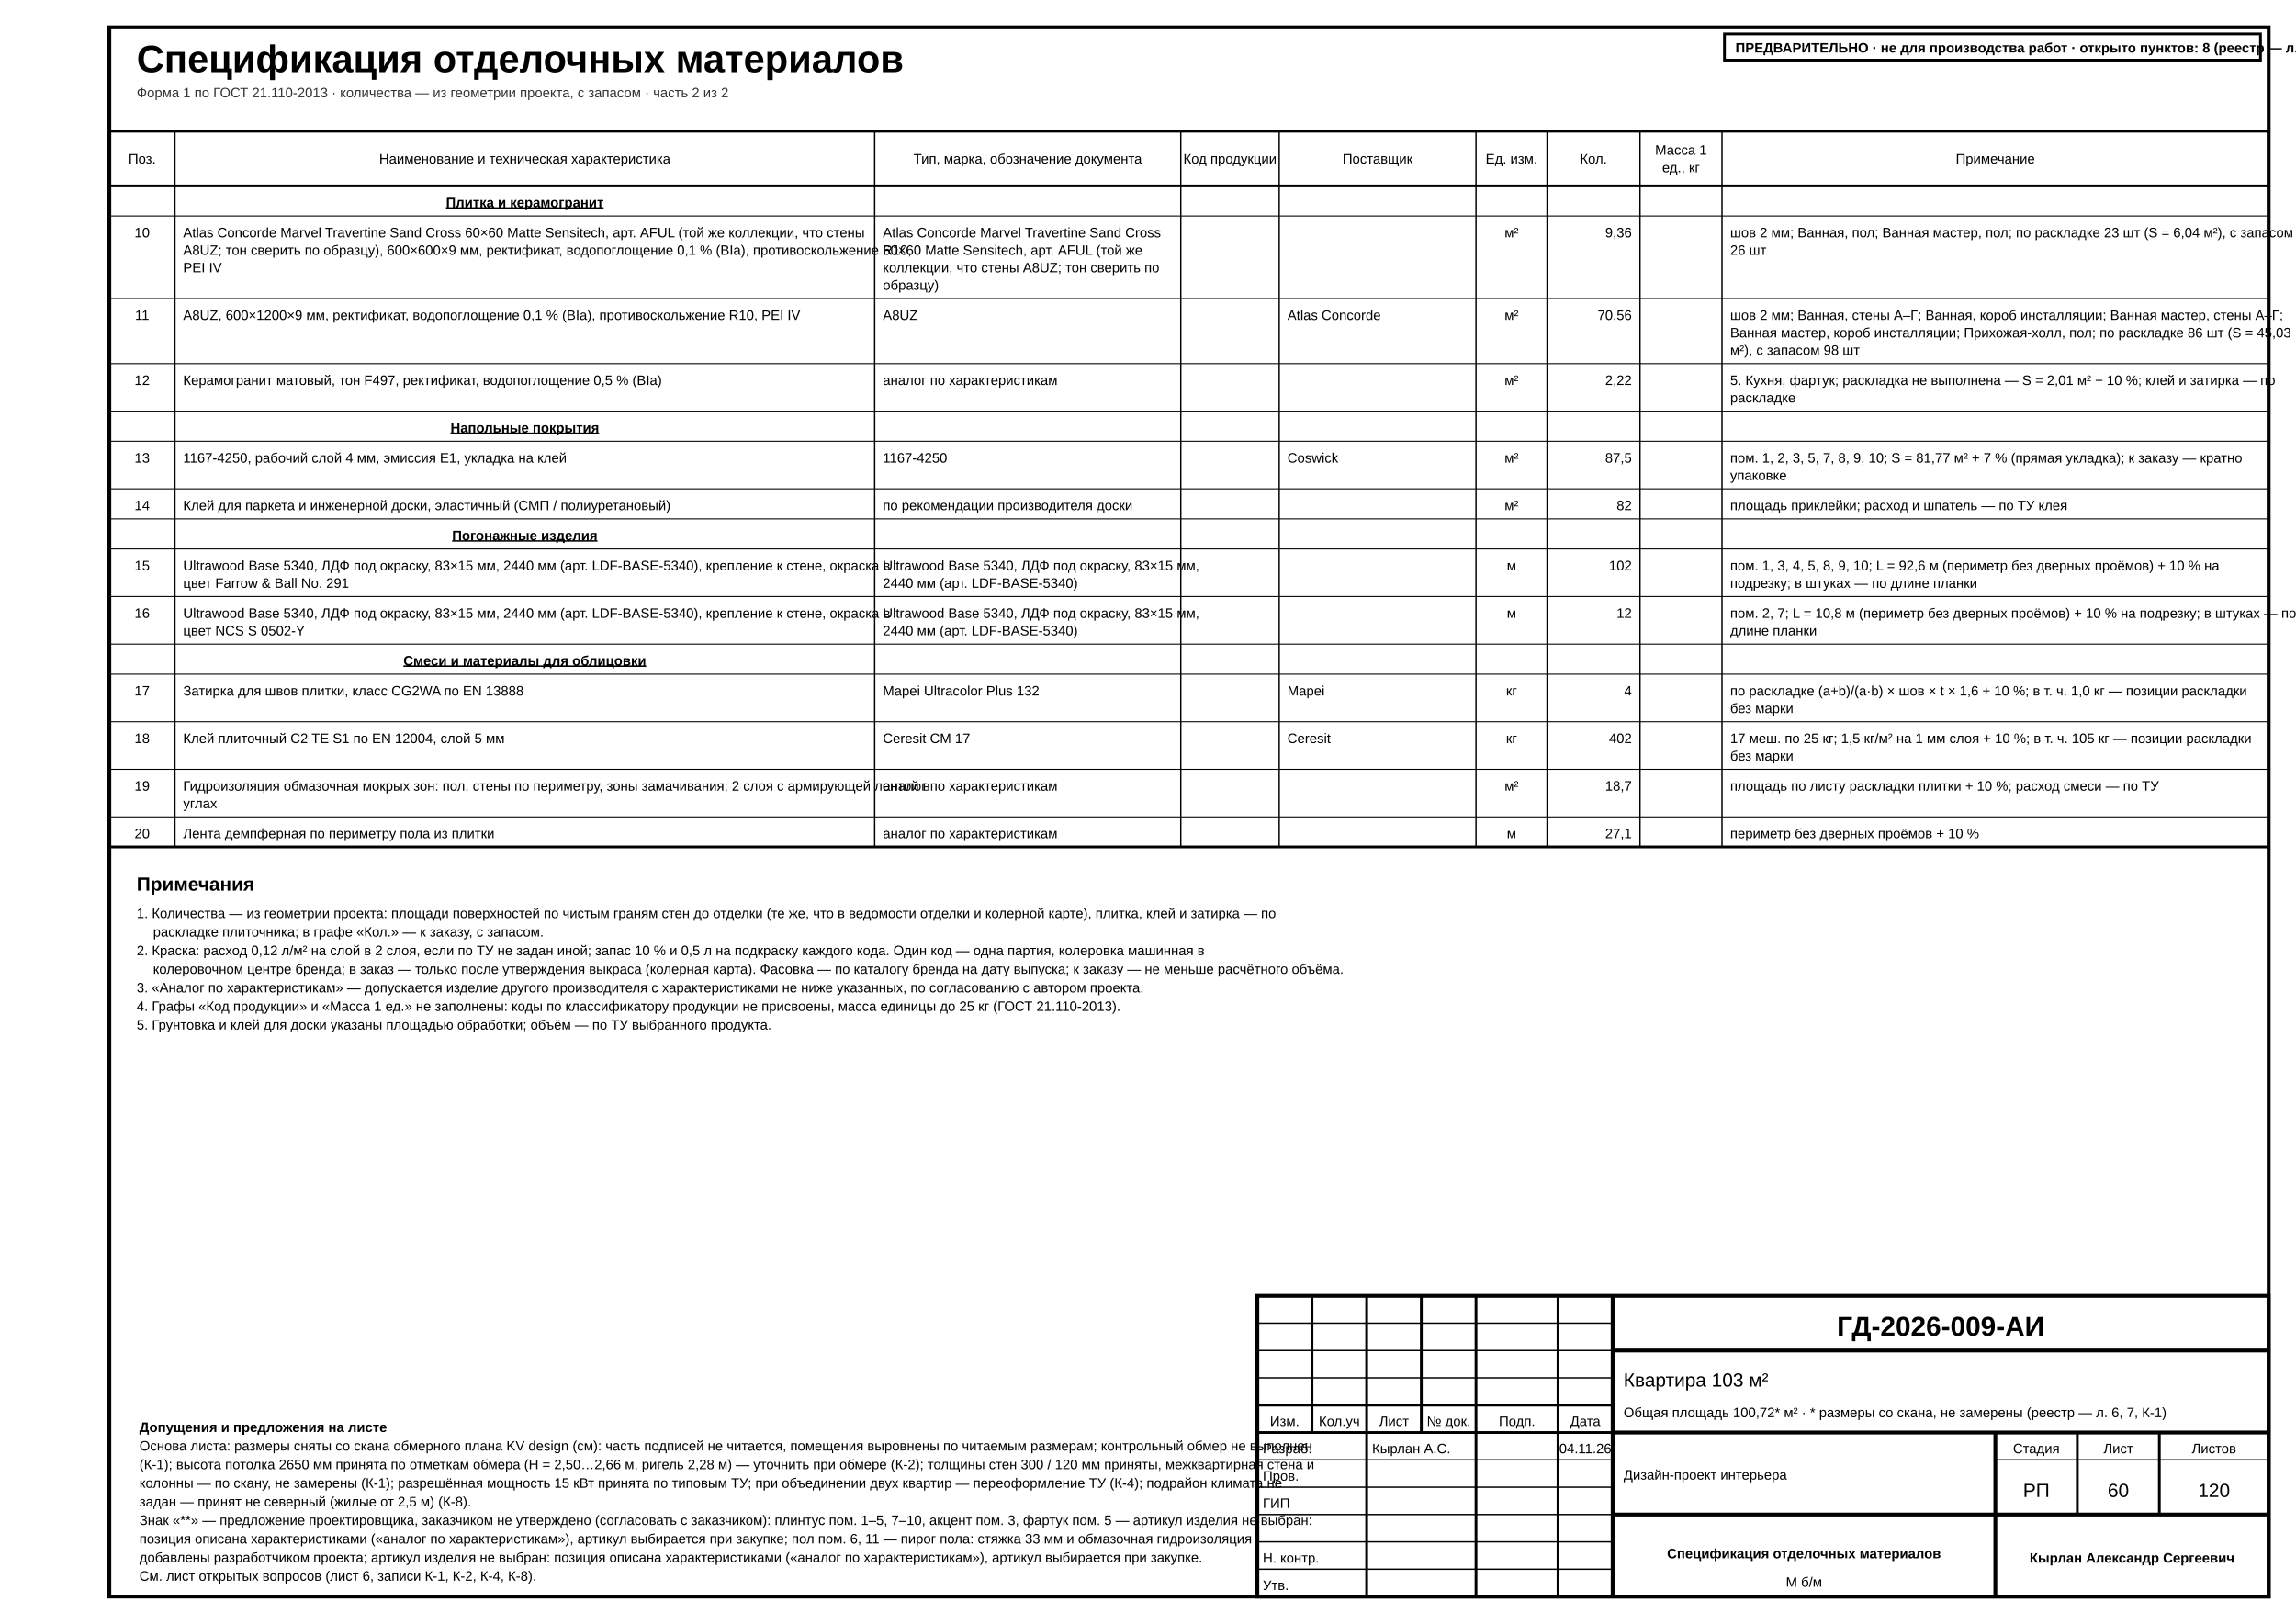
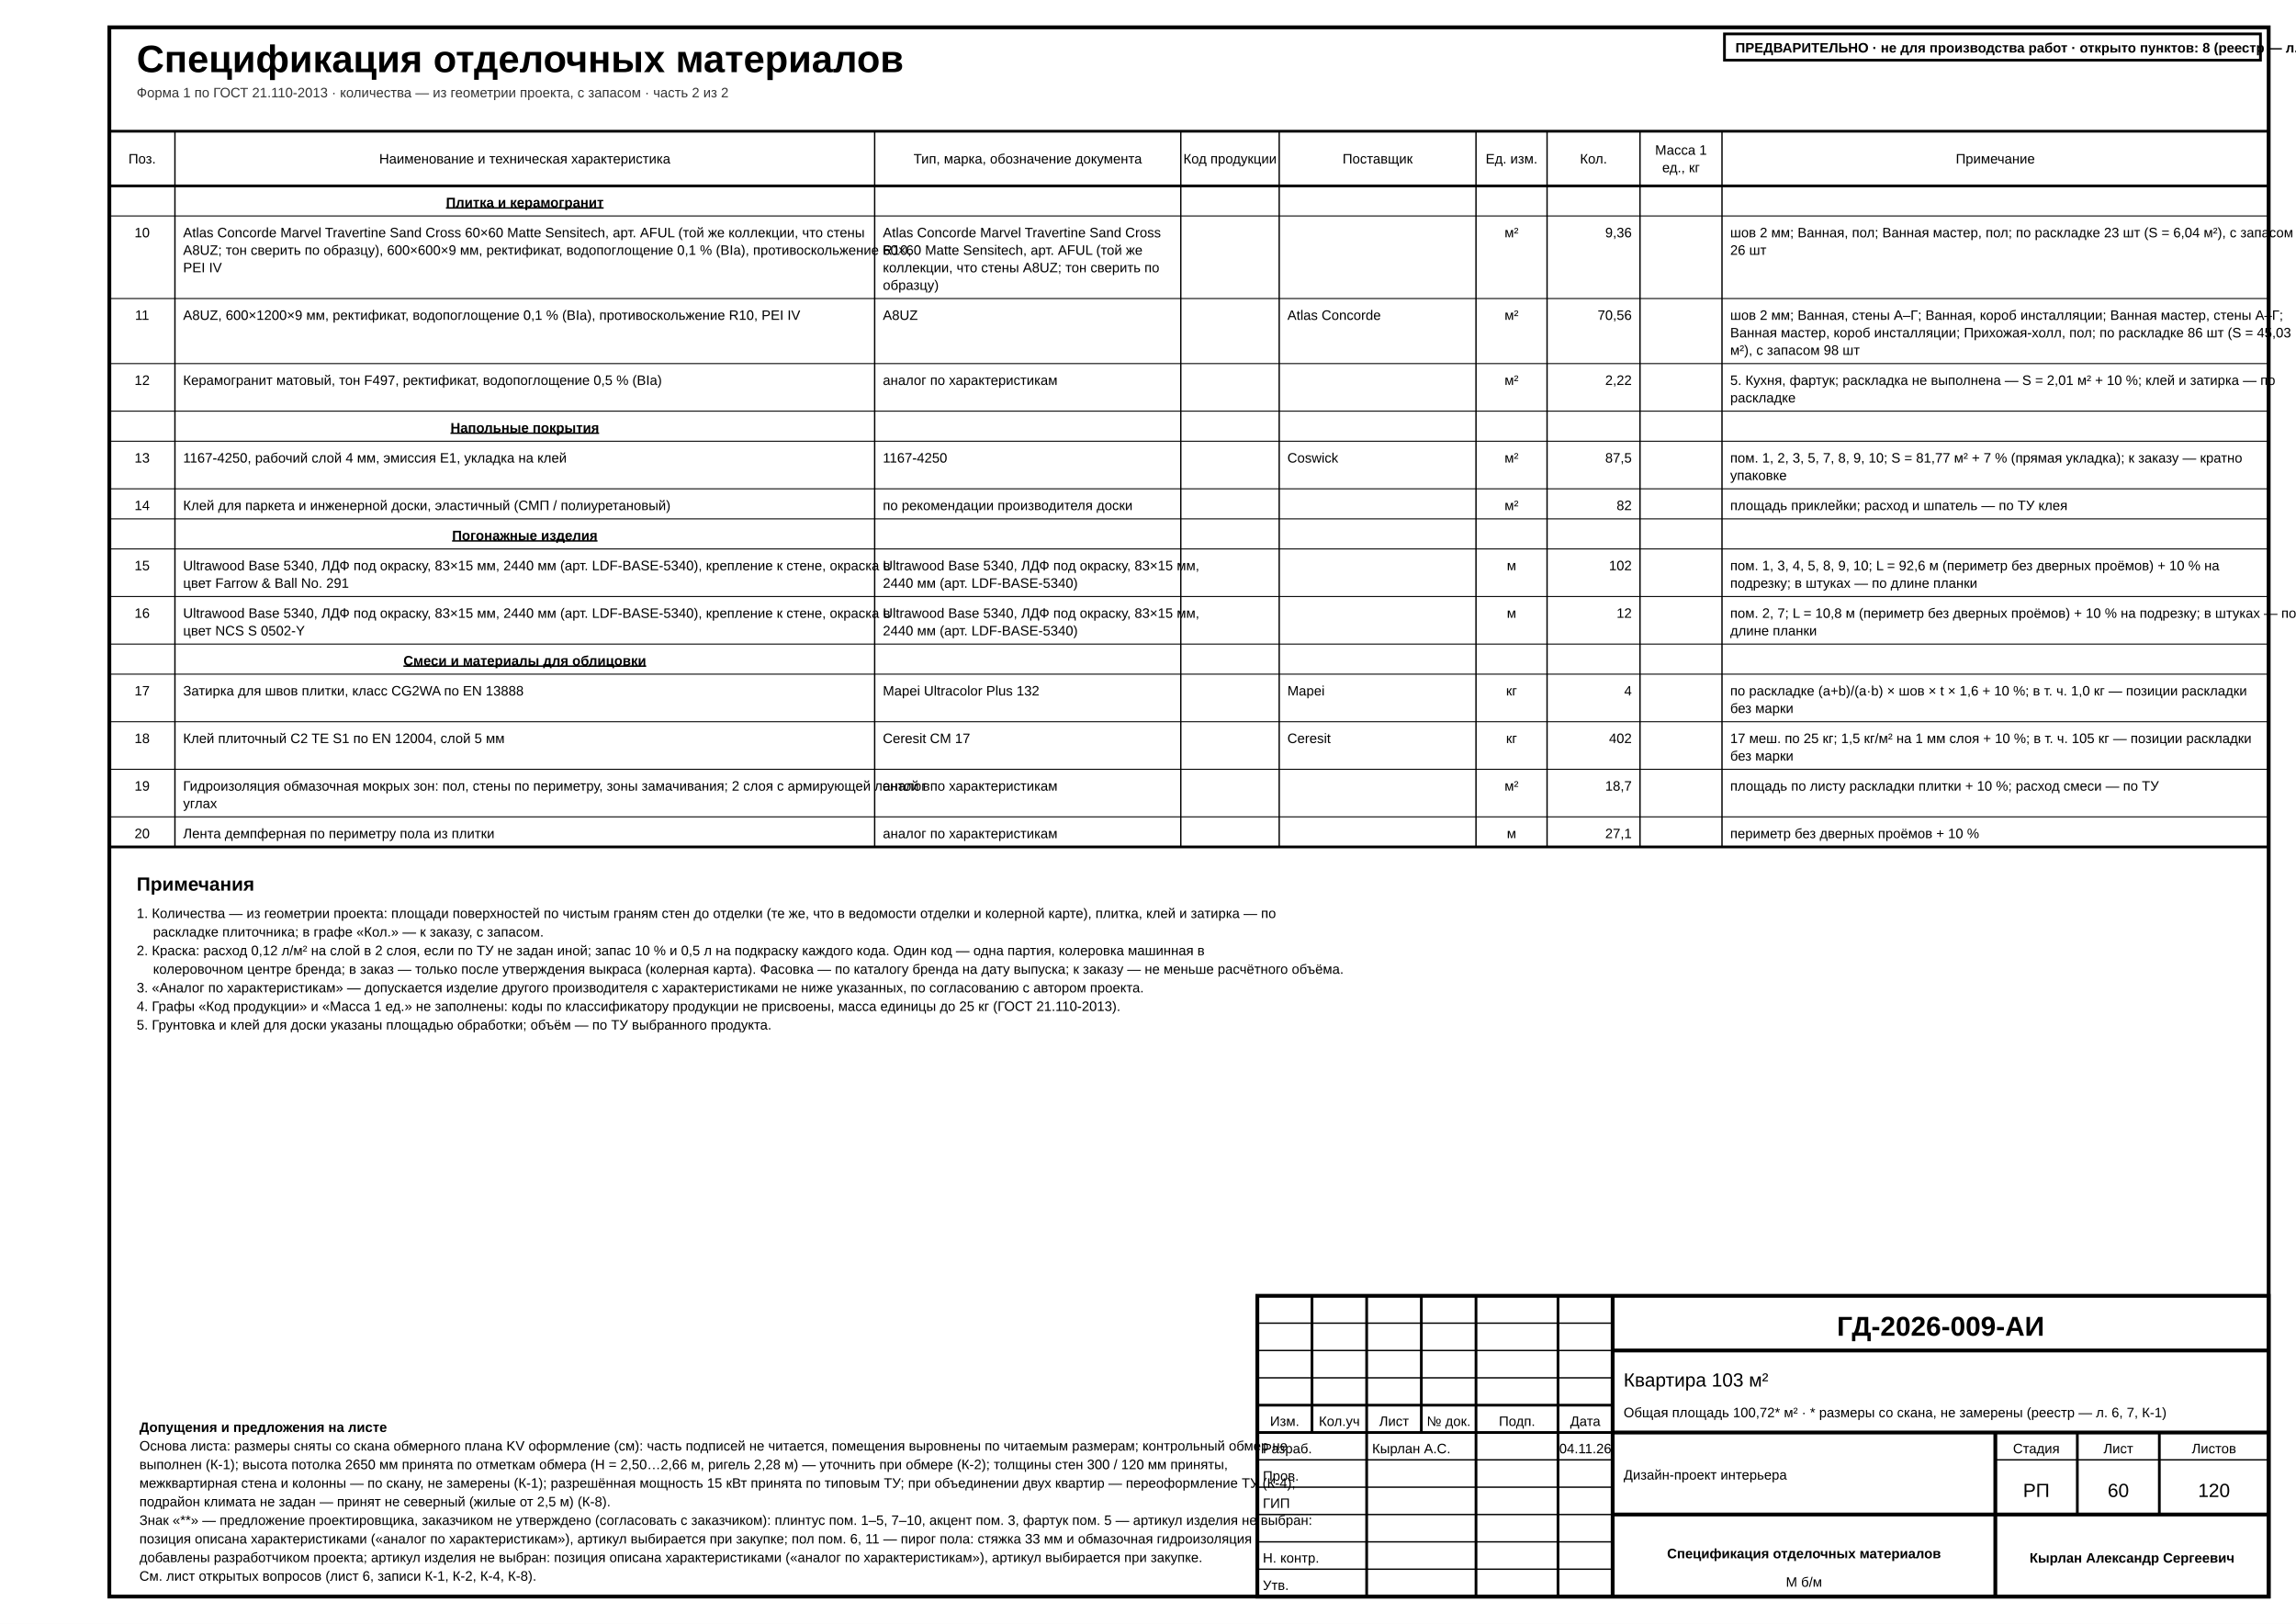
<svg xmlns="http://www.w3.org/2000/svg" width="420mm" height="297mm" viewBox="0 0 420 297" font-family="'GOST type A','ISOCPEUR','Arial Narrow',Arial,sans-serif" data-title="Спецификация отделочных материалов" data-sheet="spec" data-scale="б/м">
  <rect width="420" height="297" fill="#fff" />
  <rect x="20" y="5" width="395" height="287" fill="none" stroke="#000" stroke-width="0.7" />
  <g data-el="sheet-title">
    <text x="25" y="13.2" font-size="7" font-weight="700" fill="#000">Спецификация отделочных материалов</text>
  </g>
  <text x="25" y="17.8" font-size="2.5" fill="#333">Форма 1 по ГОСТ 21.110-2013 · количества — из геометрии проекта, с запасом · часть 2 из 2</text>
  <g data-el="spec">
    <rect x="20" y="24" width="395" height="130.9" fill="none" stroke="#000" stroke-width="0.5" />
    <line x1="20" y1="34" x2="415" y2="34" stroke="#000" stroke-width="0.5" />
    <text x="26" y="29.9" font-size="2.5" text-anchor="middle" data-fit="10.5" fill="#000">Поз.</text>
    <line x1="32" y1="24" x2="32" y2="154.9" stroke="#000" stroke-width="0.25" />
    <text x="96" y="29.9" font-size="2.5" text-anchor="middle" data-fit="126.5" fill="#000">Наименование и техническая характеристика</text>
    <line x1="160" y1="24" x2="160" y2="154.9" stroke="#000" stroke-width="0.25" />
    <text x="188" y="29.9" font-size="2.5" text-anchor="middle" data-fit="54.5" fill="#000">Тип, марка, обозначение документа</text>
    <line x1="216" y1="24" x2="216" y2="154.9" stroke="#000" stroke-width="0.25" />
    <text x="225" y="29.9" font-size="2.5" text-anchor="middle" textLength="14.13" lengthAdjust="spacingAndGlyphs" data-fit="16.5" fill="#000">Код продукции</text>
    <line x1="234" y1="24" x2="234" y2="154.9" stroke="#000" stroke-width="0.25" />
    <text x="252" y="29.9" font-size="2.5" text-anchor="middle" data-fit="34.5" fill="#000">Поставщик</text>
    <line x1="270" y1="24" x2="270" y2="154.9" stroke="#000" stroke-width="0.25" />
    <text x="276.5" y="29.9" font-size="2.5" text-anchor="middle" data-fit="11.5" fill="#000">Ед. изм.</text>
    <line x1="283" y1="24" x2="283" y2="154.9" stroke="#000" stroke-width="0.25" />
    <text x="291.5" y="29.9" font-size="2.5" text-anchor="middle" data-fit="15.5" fill="#000">Кол.</text>
    <line x1="300" y1="24" x2="300" y2="154.9" stroke="#000" stroke-width="0.25" />
    <text x="307.5" y="28.3" font-size="2.5" text-anchor="middle" data-fit="13.5" fill="#000">Масса 1</text>
    <text x="307.5" y="31.5" font-size="2.5" text-anchor="middle" data-fit="13.5" fill="#000">ед., кг</text>
    <line x1="315" y1="24" x2="315" y2="154.9" stroke="#000" stroke-width="0.25" />
    <text x="365" y="29.9" font-size="2.5" text-anchor="middle" data-fit="98.5" fill="#000">Примечание</text>
    <text x="96" y="37.9" font-size="2.5" text-anchor="middle" font-weight="700" text-decoration="underline" fill="#000">Плитка и керамогранит</text>
    <line x1="20" y1="39.5" x2="415" y2="39.5" stroke="#000" stroke-width="0.18" />
    <g data-el="spec-row" data-kind="tile" data-row="10" data-unit="м²" data-q="9.36">
      <text x="26" y="43.4" font-size="2.5" text-anchor="middle" data-fit="9" fill="#000">10</text>
      <text x="33.5" y="43.4" font-size="2.5" text-anchor="start" textLength="103.76" lengthAdjust="spacingAndGlyphs" data-fit="125" fill="#000">Atlas Concorde Marvel Travertine Sand Cross 60×60 Matte Sensitech, арт. AFUL (той же коллекции, что стены</text>
      <text x="33.5" y="46.6" font-size="2.5" text-anchor="start" textLength="110.55" lengthAdjust="spacingAndGlyphs" data-fit="125" fill="#000">A8UZ; тон сверить по образцу), 600×600×9 мм, ректификат, водопоглощение 0,1 % (BIa), противоскольжение R10,</text>
      <text x="33.5" y="49.8" font-size="2.5" text-anchor="start" data-fit="125" fill="#000">PEI IV</text>
      <text x="161.5" y="43.4" font-size="2.5" text-anchor="start" data-fit="53" fill="#000">Atlas Concorde Marvel Travertine Sand Cross</text>
      <text x="161.5" y="46.6" font-size="2.5" text-anchor="start" data-fit="53" fill="#000">60×60 Matte Sensitech, арт. AFUL (той же</text>
      <text x="161.5" y="49.8" font-size="2.5" text-anchor="start" data-fit="53" fill="#000">коллекции, что стены A8UZ; тон сверить по</text>
      <text x="161.5" y="53" font-size="2.5" text-anchor="start" data-fit="53" fill="#000">образцу)</text>
      <text x="225" y="43.4" font-size="2.5" text-anchor="middle" data-fit="15" fill="#000" />
      <text x="235.5" y="43.4" font-size="2.5" text-anchor="start" data-fit="33" fill="#000" />
      <text x="276.5" y="43.4" font-size="2.5" text-anchor="middle" data-fit="10" fill="#000">м²</text>
      <text x="298.5" y="43.4" font-size="2.5" text-anchor="end" data-fit="14" fill="#000">9,36</text>
      <text x="307.5" y="43.4" font-size="2.5" text-anchor="middle" data-fit="12" fill="#000" />
      <text x="316.5" y="43.4" font-size="2.5" text-anchor="start" textLength="86.48" lengthAdjust="spacingAndGlyphs" data-fit="97" fill="#000">шов 2 мм; Ванная, пол; Ванная мастер, пол; по раскладке 23 шт (S = 6,04 м²), с запасом</text>
      <text x="316.5" y="46.6" font-size="2.5" text-anchor="start" data-fit="97" fill="#000">26 шт</text>
    </g>
    <line x1="20" y1="54.6" x2="415" y2="54.6" stroke="#000" stroke-width="0.18" />
    <g data-el="spec-row" data-kind="tile" data-row="11" data-unit="м²" data-q="70.56">
      <text x="26" y="58.5" font-size="2.5" text-anchor="middle" data-fit="9" fill="#000">11</text>
      <text x="33.5" y="58.5" font-size="2.5" text-anchor="start" data-fit="125" fill="#000">A8UZ, 600×1200×9 мм, ректификат, водопоглощение 0,1 % (BIa), противоскольжение R10, PEI IV</text>
      <text x="161.5" y="58.5" font-size="2.5" text-anchor="start" data-fit="53" fill="#000">A8UZ</text>
      <text x="225" y="58.5" font-size="2.5" text-anchor="middle" data-fit="15" fill="#000" />
      <text x="235.5" y="58.5" font-size="2.5" text-anchor="start" data-fit="33" fill="#000">Atlas Concorde</text>
      <text x="276.5" y="58.5" font-size="2.5" text-anchor="middle" data-fit="10" fill="#000">м²</text>
      <text x="298.5" y="58.5" font-size="2.5" text-anchor="end" data-fit="14" fill="#000">70,56</text>
      <text x="307.5" y="58.5" font-size="2.5" text-anchor="middle" data-fit="12" fill="#000" />
      <text x="316.5" y="58.5" font-size="2.5" text-anchor="start" textLength="83.85" lengthAdjust="spacingAndGlyphs" data-fit="97" fill="#000">шов 2 мм; Ванная, стены А–Г; Ванная, короб инсталляции; Ванная мастер, стены А–Г;</text>
      <text x="316.5" y="61.7" font-size="2.5" text-anchor="start" textLength="85.02" lengthAdjust="spacingAndGlyphs" data-fit="97" fill="#000">Ванная мастер, короб инсталляции; Прихожая-холл, пол; по раскладке 86 шт (S = 45,03</text>
      <text x="316.5" y="64.9" font-size="2.5" text-anchor="start" data-fit="97" fill="#000">м²), с запасом 98 шт</text>
    </g>
    <line x1="20" y1="66.5" x2="415" y2="66.5" stroke="#000" stroke-width="0.18" />
    <g data-el="spec-row" data-kind="tile" data-row="12" data-unit="м²" data-q="2.22">
      <text x="26" y="70.4" font-size="2.5" text-anchor="middle" data-fit="9" fill="#000">12</text>
      <text x="33.5" y="70.4" font-size="2.5" text-anchor="start" data-fit="125" fill="#000">Керамогранит матовый, тон F497, ректификат, водопоглощение 0,5 % (BIa)</text>
      <text x="161.5" y="70.4" font-size="2.5" text-anchor="start" data-fit="53" fill="#000">аналог по характеристикам</text>
      <text x="225" y="70.4" font-size="2.5" text-anchor="middle" data-fit="15" fill="#000" />
      <text x="235.5" y="70.4" font-size="2.5" text-anchor="start" data-fit="33" fill="#000" />
      <text x="276.5" y="70.4" font-size="2.5" text-anchor="middle" data-fit="10" fill="#000">м²</text>
      <text x="298.5" y="70.4" font-size="2.5" text-anchor="end" data-fit="14" fill="#000">2,22</text>
      <text x="307.5" y="70.4" font-size="2.5" text-anchor="middle" data-fit="12" fill="#000" />
      <text x="316.5" y="70.4" font-size="2.5" text-anchor="start" textLength="83.83" lengthAdjust="spacingAndGlyphs" data-fit="97" fill="#000">5. Кухня, фартук; раскладка не выполнена — S = 2,01 м² + 10 %; клей и затирка — по</text>
      <text x="316.5" y="73.6" font-size="2.5" text-anchor="start" data-fit="97" fill="#000">раскладке</text>
    </g>
    <line x1="20" y1="75.2" x2="415" y2="75.2" stroke="#000" stroke-width="0.18" />
    <text x="96" y="79.1" font-size="2.5" text-anchor="middle" font-weight="700" text-decoration="underline" fill="#000">Напольные покрытия</text>
    <line x1="20" y1="80.7" x2="415" y2="80.7" stroke="#000" stroke-width="0.18" />
    <g data-el="spec-row" data-kind="floor" data-row="13" data-unit="м²" data-q="87.5">
      <text x="26" y="84.6" font-size="2.5" text-anchor="middle" data-fit="9" fill="#000">13</text>
      <text x="33.5" y="84.6" font-size="2.5" text-anchor="start" data-fit="125" fill="#000">1167-4250, рабочий слой 4 мм, эмиссия E1, укладка на клей</text>
      <text x="161.5" y="84.6" font-size="2.5" text-anchor="start" data-fit="53" fill="#000">1167-4250</text>
      <text x="225" y="84.6" font-size="2.5" text-anchor="middle" data-fit="15" fill="#000" />
      <text x="235.5" y="84.6" font-size="2.5" text-anchor="start" data-fit="33" fill="#000">Coswick</text>
      <text x="276.5" y="84.6" font-size="2.5" text-anchor="middle" data-fit="10" fill="#000">м²</text>
      <text x="298.5" y="84.6" font-size="2.5" text-anchor="end" data-fit="14" fill="#000">87,5</text>
      <text x="307.5" y="84.6" font-size="2.5" text-anchor="middle" data-fit="12" fill="#000" />
      <text x="316.5" y="84.6" font-size="2.5" text-anchor="start" data-fit="97" fill="#000">пом. 1, 2, 3, 5, 7, 8, 9, 10; S = 81,77 м² + 7 % (прямая укладка); к заказу — кратно</text>
      <text x="316.5" y="87.8" font-size="2.5" text-anchor="start" data-fit="97" fill="#000">упаковке</text>
    </g>
    <line x1="20" y1="89.4" x2="415" y2="89.4" stroke="#000" stroke-width="0.18" />
    <g data-el="spec-row" data-kind="floor-glue" data-row="14" data-unit="м²" data-q="82">
      <text x="26" y="93.3" font-size="2.5" text-anchor="middle" data-fit="9" fill="#000">14</text>
      <text x="33.5" y="93.3" font-size="2.5" text-anchor="start" data-fit="125" fill="#000">Клей для паркета и инженерной доски, эластичный (СМП / полиуретановый)</text>
      <text x="161.5" y="93.3" font-size="2.5" text-anchor="start" data-fit="53" fill="#000">по рекомендации производителя доски</text>
      <text x="225" y="93.3" font-size="2.5" text-anchor="middle" data-fit="15" fill="#000" />
      <text x="235.5" y="93.3" font-size="2.5" text-anchor="start" data-fit="33" fill="#000" />
      <text x="276.5" y="93.3" font-size="2.5" text-anchor="middle" data-fit="10" fill="#000">м²</text>
      <text x="298.5" y="93.3" font-size="2.5" text-anchor="end" data-fit="14" fill="#000">82</text>
      <text x="307.5" y="93.3" font-size="2.5" text-anchor="middle" data-fit="12" fill="#000" />
      <text x="316.5" y="93.3" font-size="2.5" text-anchor="start" data-fit="97" fill="#000">площадь приклейки; расход и шпатель — по ТУ клея</text>
    </g>
    <line x1="20" y1="94.9" x2="415" y2="94.9" stroke="#000" stroke-width="0.18" />
    <text x="96" y="98.8" font-size="2.5" text-anchor="middle" font-weight="700" text-decoration="underline" fill="#000">Погонажные изделия</text>
    <line x1="20" y1="100.4" x2="415" y2="100.4" stroke="#000" stroke-width="0.18" />
    <g data-el="spec-row" data-kind="skirting" data-row="15" data-unit="м" data-q="102" data-code="Farrow &amp; Ball No. 291">
      <text x="26" y="104.3" font-size="2.5" text-anchor="middle" data-fit="9" fill="#000">15</text>
      <text x="33.5" y="104.3" font-size="2.5" text-anchor="start" textLength="107.58" lengthAdjust="spacingAndGlyphs" data-fit="125" fill="#000">Ultrawood Base 5340, ЛДФ под окраску, 83×15 мм, 2440 мм (арт. LDF-BASE-5340), крепление к стене, окраска в</text>
      <text x="33.5" y="107.5" font-size="2.5" text-anchor="start" data-fit="125" fill="#000">цвет Farrow &amp; Ball No. 291</text>
      <text x="161.5" y="104.3" font-size="2.5" text-anchor="start" textLength="48.17" lengthAdjust="spacingAndGlyphs" data-fit="53" fill="#000">Ultrawood Base 5340, ЛДФ под окраску, 83×15 мм,</text>
      <text x="161.5" y="107.5" font-size="2.5" text-anchor="start" data-fit="53" fill="#000">2440 мм (арт. LDF-BASE-5340)</text>
      <text x="225" y="104.3" font-size="2.5" text-anchor="middle" data-fit="15" fill="#000" />
      <text x="235.5" y="104.3" font-size="2.5" text-anchor="start" data-fit="33" fill="#000" />
      <text x="276.5" y="104.3" font-size="2.5" text-anchor="middle" data-fit="10" fill="#000">м</text>
      <text x="298.5" y="104.3" font-size="2.5" text-anchor="end" data-fit="14" fill="#000">102</text>
      <text x="307.5" y="104.3" font-size="2.5" text-anchor="middle" data-fit="12" fill="#000" />
      <text x="316.5" y="104.3" font-size="2.5" text-anchor="start" data-fit="97" fill="#000">пом. 1, 3, 4, 5, 8, 9, 10; L = 92,6 м (периметр без дверных проёмов) + 10 % на</text>
      <text x="316.5" y="107.5" font-size="2.5" text-anchor="start" data-fit="97" fill="#000">подрезку; в штуках — по длине планки</text>
    </g>
    <line x1="20" y1="109.1" x2="415" y2="109.1" stroke="#000" stroke-width="0.18" />
    <g data-el="spec-row" data-kind="skirting" data-row="16" data-unit="м" data-q="12" data-code="NCS S 0502-Y">
      <text x="26" y="113" font-size="2.5" text-anchor="middle" data-fit="9" fill="#000">16</text>
      <text x="33.5" y="113" font-size="2.5" text-anchor="start" textLength="107.58" lengthAdjust="spacingAndGlyphs" data-fit="125" fill="#000">Ultrawood Base 5340, ЛДФ под окраску, 83×15 мм, 2440 мм (арт. LDF-BASE-5340), крепление к стене, окраска в</text>
      <text x="33.5" y="116.2" font-size="2.5" text-anchor="start" data-fit="125" fill="#000">цвет NCS S 0502-Y</text>
      <text x="161.5" y="113" font-size="2.5" text-anchor="start" textLength="48.17" lengthAdjust="spacingAndGlyphs" data-fit="53" fill="#000">Ultrawood Base 5340, ЛДФ под окраску, 83×15 мм,</text>
      <text x="161.5" y="116.2" font-size="2.5" text-anchor="start" data-fit="53" fill="#000">2440 мм (арт. LDF-BASE-5340)</text>
      <text x="225" y="113" font-size="2.5" text-anchor="middle" data-fit="15" fill="#000" />
      <text x="235.5" y="113" font-size="2.5" text-anchor="start" data-fit="33" fill="#000" />
      <text x="276.5" y="113" font-size="2.5" text-anchor="middle" data-fit="10" fill="#000">м</text>
      <text x="298.5" y="113" font-size="2.5" text-anchor="end" data-fit="14" fill="#000">12</text>
      <text x="307.5" y="113" font-size="2.5" text-anchor="middle" data-fit="12" fill="#000" />
      <text x="316.5" y="113" font-size="2.5" text-anchor="start" textLength="86.86" lengthAdjust="spacingAndGlyphs" data-fit="97" fill="#000">пом. 2, 7; L = 10,8 м (периметр без дверных проёмов) + 10 % на подрезку; в штуках — по</text>
      <text x="316.5" y="116.2" font-size="2.5" text-anchor="start" data-fit="97" fill="#000">длине планки</text>
    </g>
    <line x1="20" y1="117.8" x2="415" y2="117.8" stroke="#000" stroke-width="0.18" />
    <text x="96" y="121.7" font-size="2.5" text-anchor="middle" font-weight="700" text-decoration="underline" fill="#000">Смеси и материалы для облицовки</text>
    <line x1="20" y1="123.3" x2="415" y2="123.3" stroke="#000" stroke-width="0.18" />
    <g data-el="spec-row" data-kind="grout" data-row="17" data-unit="кг" data-q="4">
      <text x="26" y="127.2" font-size="2.5" text-anchor="middle" data-fit="9" fill="#000">17</text>
      <text x="33.5" y="127.2" font-size="2.5" text-anchor="start" data-fit="125" fill="#000">Затирка для швов плитки, класс CG2WA по EN 13888</text>
      <text x="161.5" y="127.2" font-size="2.5" text-anchor="start" data-fit="53" fill="#000">Mapei Ultracolor Plus 132</text>
      <text x="225" y="127.2" font-size="2.5" text-anchor="middle" data-fit="15" fill="#000" />
      <text x="235.5" y="127.2" font-size="2.5" text-anchor="start" data-fit="33" fill="#000">Mapei</text>
      <text x="276.5" y="127.2" font-size="2.5" text-anchor="middle" data-fit="10" fill="#000">кг</text>
      <text x="298.5" y="127.2" font-size="2.5" text-anchor="end" data-fit="14" fill="#000">4</text>
      <text x="307.5" y="127.2" font-size="2.5" text-anchor="middle" data-fit="12" fill="#000" />
      <text x="316.5" y="127.2" font-size="2.5" text-anchor="start" data-fit="97" fill="#000">по раскладке (a+b)/(a·b) × шов × t × 1,6 + 10 %; в т. ч. 1,0 кг — позиции раскладки</text>
      <text x="316.5" y="130.4" font-size="2.5" text-anchor="start" data-fit="97" fill="#000">без марки</text>
    </g>
    <line x1="20" y1="132" x2="415" y2="132" stroke="#000" stroke-width="0.18" />
    <g data-el="spec-row" data-kind="adhesive" data-row="18" data-unit="кг" data-q="402">
      <text x="26" y="135.9" font-size="2.5" text-anchor="middle" data-fit="9" fill="#000">18</text>
      <text x="33.5" y="135.9" font-size="2.5" text-anchor="start" data-fit="125" fill="#000">Клей плиточный C2 TE S1 по EN 12004, слой 5 мм</text>
      <text x="161.5" y="135.9" font-size="2.5" text-anchor="start" data-fit="53" fill="#000">Ceresit CM 17</text>
      <text x="225" y="135.9" font-size="2.5" text-anchor="middle" data-fit="15" fill="#000" />
      <text x="235.5" y="135.9" font-size="2.5" text-anchor="start" data-fit="33" fill="#000">Ceresit</text>
      <text x="276.5" y="135.9" font-size="2.5" text-anchor="middle" data-fit="10" fill="#000">кг</text>
      <text x="298.5" y="135.9" font-size="2.5" text-anchor="end" data-fit="14" fill="#000">402</text>
      <text x="307.5" y="135.9" font-size="2.5" text-anchor="middle" data-fit="12" fill="#000" />
      <text x="316.5" y="135.9" font-size="2.5" text-anchor="start" textLength="80.64" lengthAdjust="spacingAndGlyphs" data-fit="97" fill="#000">17 меш. по 25 кг; 1,5 кг/м² на 1 мм слоя + 10 %; в т. ч. 105 кг — позиции раскладки</text>
      <text x="316.5" y="139.1" font-size="2.5" text-anchor="start" data-fit="97" fill="#000">без марки</text>
    </g>
    <line x1="20" y1="140.7" x2="415" y2="140.7" stroke="#000" stroke-width="0.18" />
    <g data-el="spec-row" data-kind="waterproofing" data-row="19" data-unit="м²" data-q="18.7">
      <text x="26" y="144.6" font-size="2.5" text-anchor="middle" data-fit="9" fill="#000">19</text>
      <text x="33.5" y="144.6" font-size="2.5" text-anchor="start" textLength="113.95" lengthAdjust="spacingAndGlyphs" data-fit="125" fill="#000">Гидроизоляция обмазочная мокрых зон: пол, стены по периметру, зоны замачивания; 2 слоя с армирующей лентой в</text>
      <text x="33.5" y="147.8" font-size="2.5" text-anchor="start" data-fit="125" fill="#000">углах</text>
      <text x="161.5" y="144.6" font-size="2.5" text-anchor="start" data-fit="53" fill="#000">аналог по характеристикам</text>
      <text x="225" y="144.6" font-size="2.5" text-anchor="middle" data-fit="15" fill="#000" />
      <text x="235.5" y="144.6" font-size="2.5" text-anchor="start" data-fit="33" fill="#000" />
      <text x="276.5" y="144.6" font-size="2.5" text-anchor="middle" data-fit="10" fill="#000">м²</text>
      <text x="298.5" y="144.6" font-size="2.5" text-anchor="end" data-fit="14" fill="#000">18,7</text>
      <text x="307.5" y="144.6" font-size="2.5" text-anchor="middle" data-fit="12" fill="#000" />
      <text x="316.5" y="144.6" font-size="2.5" text-anchor="start" data-fit="97" fill="#000">площадь по листу раскладки плитки + 10 %; расход смеси — по ТУ</text>
    </g>
    <line x1="20" y1="149.4" x2="415" y2="149.4" stroke="#000" stroke-width="0.18" />
    <g data-el="spec-row" data-kind="damper" data-row="20" data-unit="м" data-q="27.1">
      <text x="26" y="153.3" font-size="2.5" text-anchor="middle" data-fit="9" fill="#000">20</text>
      <text x="33.5" y="153.3" font-size="2.5" text-anchor="start" data-fit="125" fill="#000">Лента демпферная по периметру пола из плитки</text>
      <text x="161.5" y="153.3" font-size="2.5" text-anchor="start" data-fit="53" fill="#000">аналог по характеристикам</text>
      <text x="225" y="153.3" font-size="2.5" text-anchor="middle" data-fit="15" fill="#000" />
      <text x="235.5" y="153.3" font-size="2.5" text-anchor="start" data-fit="33" fill="#000" />
      <text x="276.5" y="153.3" font-size="2.5" text-anchor="middle" data-fit="10" fill="#000">м</text>
      <text x="298.5" y="153.3" font-size="2.5" text-anchor="end" data-fit="14" fill="#000">27,1</text>
      <text x="307.5" y="153.3" font-size="2.5" text-anchor="middle" data-fit="12" fill="#000" />
      <text x="316.5" y="153.3" font-size="2.5" text-anchor="start" data-fit="97" fill="#000">периметр без дверных проёмов + 10 %</text>
    </g>
  </g>
  <g data-el="notes">
    <text x="25" y="162.9" font-size="3.5" font-weight="700" fill="#000">Примечания</text>
    <text x="25" y="167.9" font-size="2.5" textLength="173.37" lengthAdjust="spacingAndGlyphs" data-fit="200" fill="#000">1. Количества — из геометрии проекта: площади поверхностей по чистым граням стен до отделки (те же, что в ведомости отделки и колерной карте), плитка, клей и затирка — по</text>
    <text x="28" y="171.3" font-size="2.5" data-fit="197" fill="#000">раскладке плиточника; в графе «Кол.» — к заказу, с запасом.</text>
    <text x="25" y="174.7" font-size="2.5" data-fit="200" fill="#000">2. Краска: расход 0,12 л/м² на слой в 2 слоя, если по ТУ не задан иной; запас 10 % и 0,5 л на подкраску каждого кода. Один код — одна партия, колеровка машинная в</text>
    <text x="28" y="178.1" font-size="2.5" textLength="181.49" lengthAdjust="spacingAndGlyphs" data-fit="197" fill="#000">колеровочном центре бренда; в заказ — только после утверждения выкраса (колерная карта). Фасовка — по каталогу бренда на дату выпуска; к заказу — не меньше расчётного объёма.</text>
    <text x="25" y="181.5" font-size="2.5" data-fit="200" fill="#000">3. «Аналог по характеристикам» — допускается изделие другого производителя с характеристиками не ниже указанных, по согласованию с автором проекта.</text>
    <text x="25" y="184.9" font-size="2.5" data-fit="200" fill="#000">4. Графы «Код продукции» и «Масса 1 ед.» не заполнены: коды по классификатору продукции не присвоены, масса единицы до 25 кг (ГОСТ 21.110-2013).</text>
    <text x="25" y="188.3" font-size="2.5" data-fit="200" fill="#000">5. Грунтовка и клей для доски указаны площадью обработки; объём — по ТУ выбранного продукта.</text>
  </g>
  <g data-el="assumed-notes" data-flags="surface:r1:skirting|surface:r2:skirting|surface:r3:skirting|surface:r3:accent:0|surface:r4:skirting|surface:r5:skirting|surface:r5:apron|surface:r6:floor|surface:r7:skirting|surface:r8:skirting|surface:r9:skirting|surface:r10:skirting|surface:r11:floor" data-ids="К-1 К-2 К-4 К-8" data-level="0">
    <text x="25.5" y="261.9" font-size="2.5" font-weight="700" fill="#000">Допущения и предложения на листе</text>
-     <text x="25.5" y="265.3" font-size="2.5" fill="#000">Основа листа: размеры сняты со скана обмерного плана KV design (см): часть подписей не читается, помещения выровнены по читаемым размерам; контрольный обмер не выполнен</text>
-     <text x="25.5" y="268.7" font-size="2.5" fill="#000">(К-1); высота потолка 2650 мм принята по отметкам обмера (Н = 2,50…2,66 м, ригель 2,28 м) — уточнить при обмере (К-2); толщины стен 300 / 120 мм приняты, межквартирная стена и</text>
-     <text x="25.5" y="272.1" font-size="2.5" fill="#000">колонны — по скану, не замерены (К-1); разрешённая мощность 15 кВт принята по типовым ТУ; при объединении двух квартир — переоформление ТУ (К-4); подрайон климата не</text>
-     <text x="25.5" y="275.5" font-size="2.5" fill="#000">задан — принят не северный (жилые от 2,5 м) (К-8).</text>
+     <text x="25.5" y="265.3" font-size="2.5" fill="#000">Основа листа: размеры сняты со скана обмерного плана KV оформление (см): часть подписей не читается, помещения выровнены по читаемым размерам; контрольный обмер не</text>
+     <text x="25.5" y="268.7" font-size="2.5" fill="#000">выполнен (К-1); высота потолка 2650 мм принята по отметкам обмера (Н = 2,50…2,66 м, ригель 2,28 м) — уточнить при обмере (К-2); толщины стен 300 / 120 мм приняты,</text>
+     <text x="25.5" y="272.1" font-size="2.5" fill="#000">межквартирная стена и колонны — по скану, не замерены (К-1); разрешённая мощность 15 кВт принята по типовым ТУ; при объединении двух квартир — переоформление ТУ (К-4);</text>
+     <text x="25.5" y="275.5" font-size="2.5" fill="#000">подрайон климата не задан — принят не северный (жилые от 2,5 м) (К-8).</text>
    <text x="25.5" y="278.9" font-size="2.5" fill="#000">Знак «**» — предложение проектировщика, заказчиком не утверждено (согласовать с заказчиком): плинтус пом. 1–5, 7–10, акцент пом. 3, фартук пом. 5 — артикул изделия не выбран:</text>
    <text x="25.5" y="282.3" font-size="2.5" fill="#000">позиция описана характеристиками («аналог по характеристикам»), артикул выбирается при закупке; пол пом. 6, 11 — пирог пола: стяжка 33 мм и обмазочная гидроизоляция</text>
    <text x="25.5" y="285.7" font-size="2.5" fill="#000">добавлены разработчиком проекта; артикул изделия не выбран: позиция описана характеристиками («аналог по характеристикам»), артикул выбирается при закупке.</text>
    <text x="25.5" y="289.1" font-size="2.5" fill="#000">См. лист открытых вопросов (лист 6, записи К-1, К-2, К-4, К-8).</text>
  </g>
  <g data-el="stamp">
    <rect x="230" y="237" width="185" height="55" fill="none" stroke="#000" stroke-width="0.7" />
    <line x1="230" y1="242" x2="295" y2="242" stroke="#000" stroke-width="0.25" />
    <line x1="230" y1="247" x2="295" y2="247" stroke="#000" stroke-width="0.25" />
    <line x1="230" y1="252" x2="295" y2="252" stroke="#000" stroke-width="0.25" />
    <line x1="230" y1="257" x2="295" y2="257" stroke="#000" stroke-width="0.5" />
    <line x1="230" y1="262" x2="295" y2="262" stroke="#000" stroke-width="0.5" />
    <line x1="230" y1="267" x2="295" y2="267" stroke="#000" stroke-width="0.25" />
    <line x1="230" y1="272" x2="295" y2="272" stroke="#000" stroke-width="0.25" />
    <line x1="230" y1="277" x2="295" y2="277" stroke="#000" stroke-width="0.25" />
    <line x1="230" y1="282" x2="295" y2="282" stroke="#000" stroke-width="0.25" />
    <line x1="230" y1="287" x2="295" y2="287" stroke="#000" stroke-width="0.25" />
    <line x1="240" y1="237" x2="240" y2="262" stroke="#000" stroke-width="0.5" />
    <line x1="250" y1="237" x2="250" y2="262" stroke="#000" stroke-width="0.5" />
    <line x1="260" y1="237" x2="260" y2="262" stroke="#000" stroke-width="0.5" />
    <line x1="270" y1="237" x2="270" y2="262" stroke="#000" stroke-width="0.5" />
    <line x1="285" y1="237" x2="285" y2="262" stroke="#000" stroke-width="0.5" />
    <line x1="250" y1="262" x2="250" y2="292" stroke="#000" stroke-width="0.5" />
    <line x1="270" y1="262" x2="270" y2="292" stroke="#000" stroke-width="0.5" />
    <line x1="285" y1="262" x2="285" y2="292" stroke="#000" stroke-width="0.5" />
    <line x1="295" y1="237" x2="295" y2="292" stroke="#000" stroke-width="0.7" />
    <text x="235" y="260.8" font-size="2.5" text-anchor="middle" data-fit="9" fill="#000">Изм.</text>
    <text x="245" y="260.8" font-size="2.5" text-anchor="middle" data-fit="9" fill="#000">Кол.уч</text>
    <text x="255" y="260.8" font-size="2.5" text-anchor="middle" data-fit="9" fill="#000">Лист</text>
    <text x="265" y="260.8" font-size="2.5" text-anchor="middle" data-fit="9" fill="#000">№ док.</text>
    <text x="277.5" y="260.8" font-size="2.5" text-anchor="middle" data-fit="14" fill="#000">Подп.</text>
    <text x="290" y="260.8" font-size="2.5" text-anchor="middle" data-fit="9" fill="#000">Дата</text>
    <text x="231" y="265.8" font-size="2.5" data-fit="18" fill="#000">Разраб.</text>
    <text x="251" y="265.8" font-size="2.5" data-fit="18" fill="#000">Кырлан А.С.</text>
    <text x="290" y="265.8" font-size="2.5" text-anchor="middle" textLength="7.98" lengthAdjust="spacingAndGlyphs" data-fit="8.6" fill="#000">04.11.26</text>
    <text x="231" y="270.8" font-size="2.5" data-fit="18" fill="#000">Пров.</text>
    <text x="231" y="275.8" font-size="2.5" data-fit="18" fill="#000">ГИП</text>
    <text x="231" y="285.8" font-size="2.5" data-fit="18" fill="#000">Н. контр.</text>
    <text x="231" y="290.8" font-size="2.5" data-fit="18" fill="#000">Утв.</text>
    <text x="355" y="244.3" font-size="5" text-anchor="middle" font-weight="700" data-fit="116" fill="#000">ГД-2026-009-АИ</text>
    <line x1="295" y1="247" x2="415" y2="247" stroke="#000" stroke-width="0.7" />
    <text x="297" y="253.6" font-size="3.5" data-fit="116" fill="#000">Квартира 103 м²</text>
    <text x="297" y="259.2" font-size="2.5" data-fit="116" fill="#000">Общая площадь 100,72* м² · * размеры со скана, не замерены (реестр — л. 6, 7, К-1)</text>
    <line x1="295" y1="262" x2="415" y2="262" stroke="#000" stroke-width="0.7" />
    <text x="297" y="270.6" font-size="2.5" data-fit="66" fill="#000">Дизайн-проект интерьера</text>
    <line x1="365" y1="262" x2="365" y2="292" stroke="#000" stroke-width="0.7" />
    <line x1="365" y1="267" x2="415" y2="267" stroke="#000" stroke-width="0.25" />
    <line x1="380" y1="262" x2="380" y2="277" stroke="#000" stroke-width="0.5" />
    <line x1="395" y1="262" x2="395" y2="277" stroke="#000" stroke-width="0.5" />
    <text x="372.5" y="265.8" font-size="2.5" text-anchor="middle" data-fit="14" fill="#000">Стадия</text>
    <text x="387.5" y="265.8" font-size="2.5" text-anchor="middle" fill="#000">Лист</text>
    <text x="405" y="265.8" font-size="2.5" text-anchor="middle" fill="#000">Листов</text>
    <text x="372.5" y="273.8" font-size="3.5" text-anchor="middle" fill="#000">РП</text>
    <text x="387.5" y="273.8" font-size="3.5" text-anchor="middle" fill="#000">60</text>
    <text x="405" y="273.8" font-size="3.5" text-anchor="middle" fill="#000">120</text>
    <line x1="295" y1="277" x2="415" y2="277" stroke="#000" stroke-width="0.7" />
    <text x="330" y="285" font-size="2.5" text-anchor="middle" font-weight="700" data-fit="66" fill="#000">Спецификация отделочных материалов</text>
    <text x="330" y="290.2" font-size="2.5" text-anchor="middle" fill="#000">М б/м</text>
    <text x="390" y="285.8" font-size="2.5" text-anchor="middle" font-weight="700" data-fit="47" fill="#000">Кырлан Александр Сергеевич</text>
  </g>
  <g data-el="release-mark" data-release="preliminary" data-open="8" data-positions="41" data-basis="5">
    <rect x="315.45" y="6.2" width="98.05" height="4.8" fill="#fff" stroke="#000" stroke-width="0.5" />
    <text x="317.45" y="9.6" font-size="2.5" font-weight="700" fill="#000">ПРЕДВАРИТЕЛЬНО · не для производства работ · открыто пунктов: 8 (реестр — л. 6, 7)</text>
  </g>
</svg>
